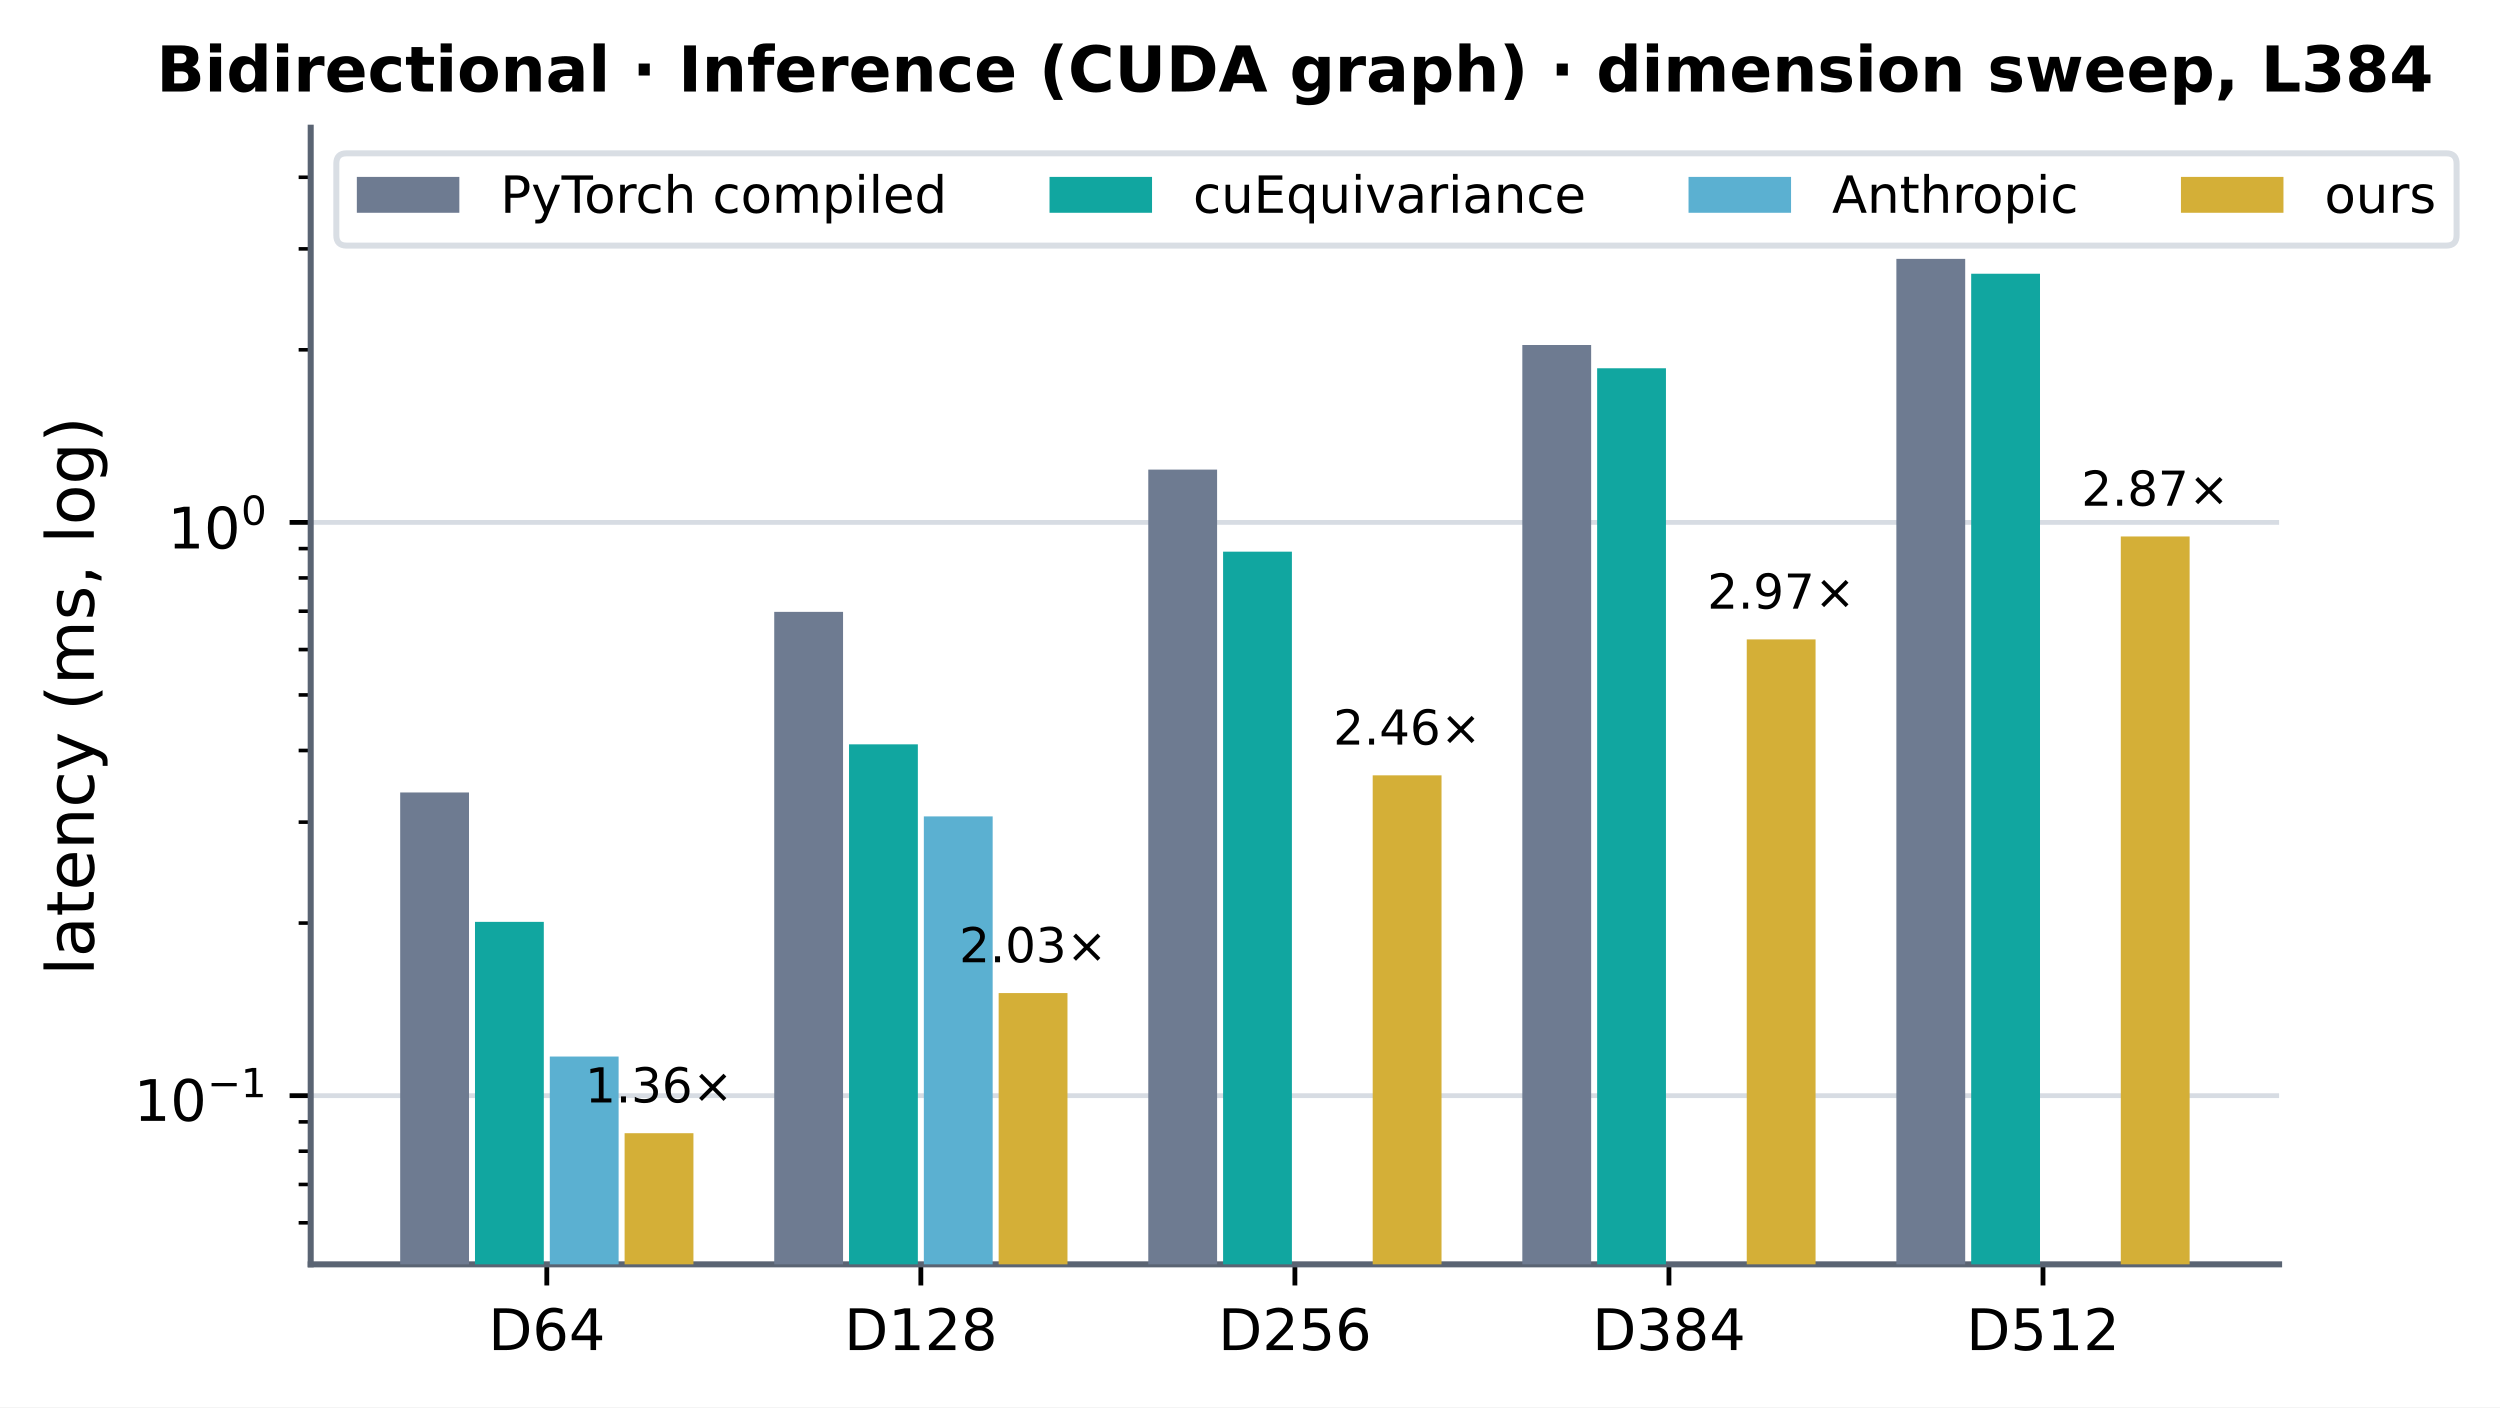
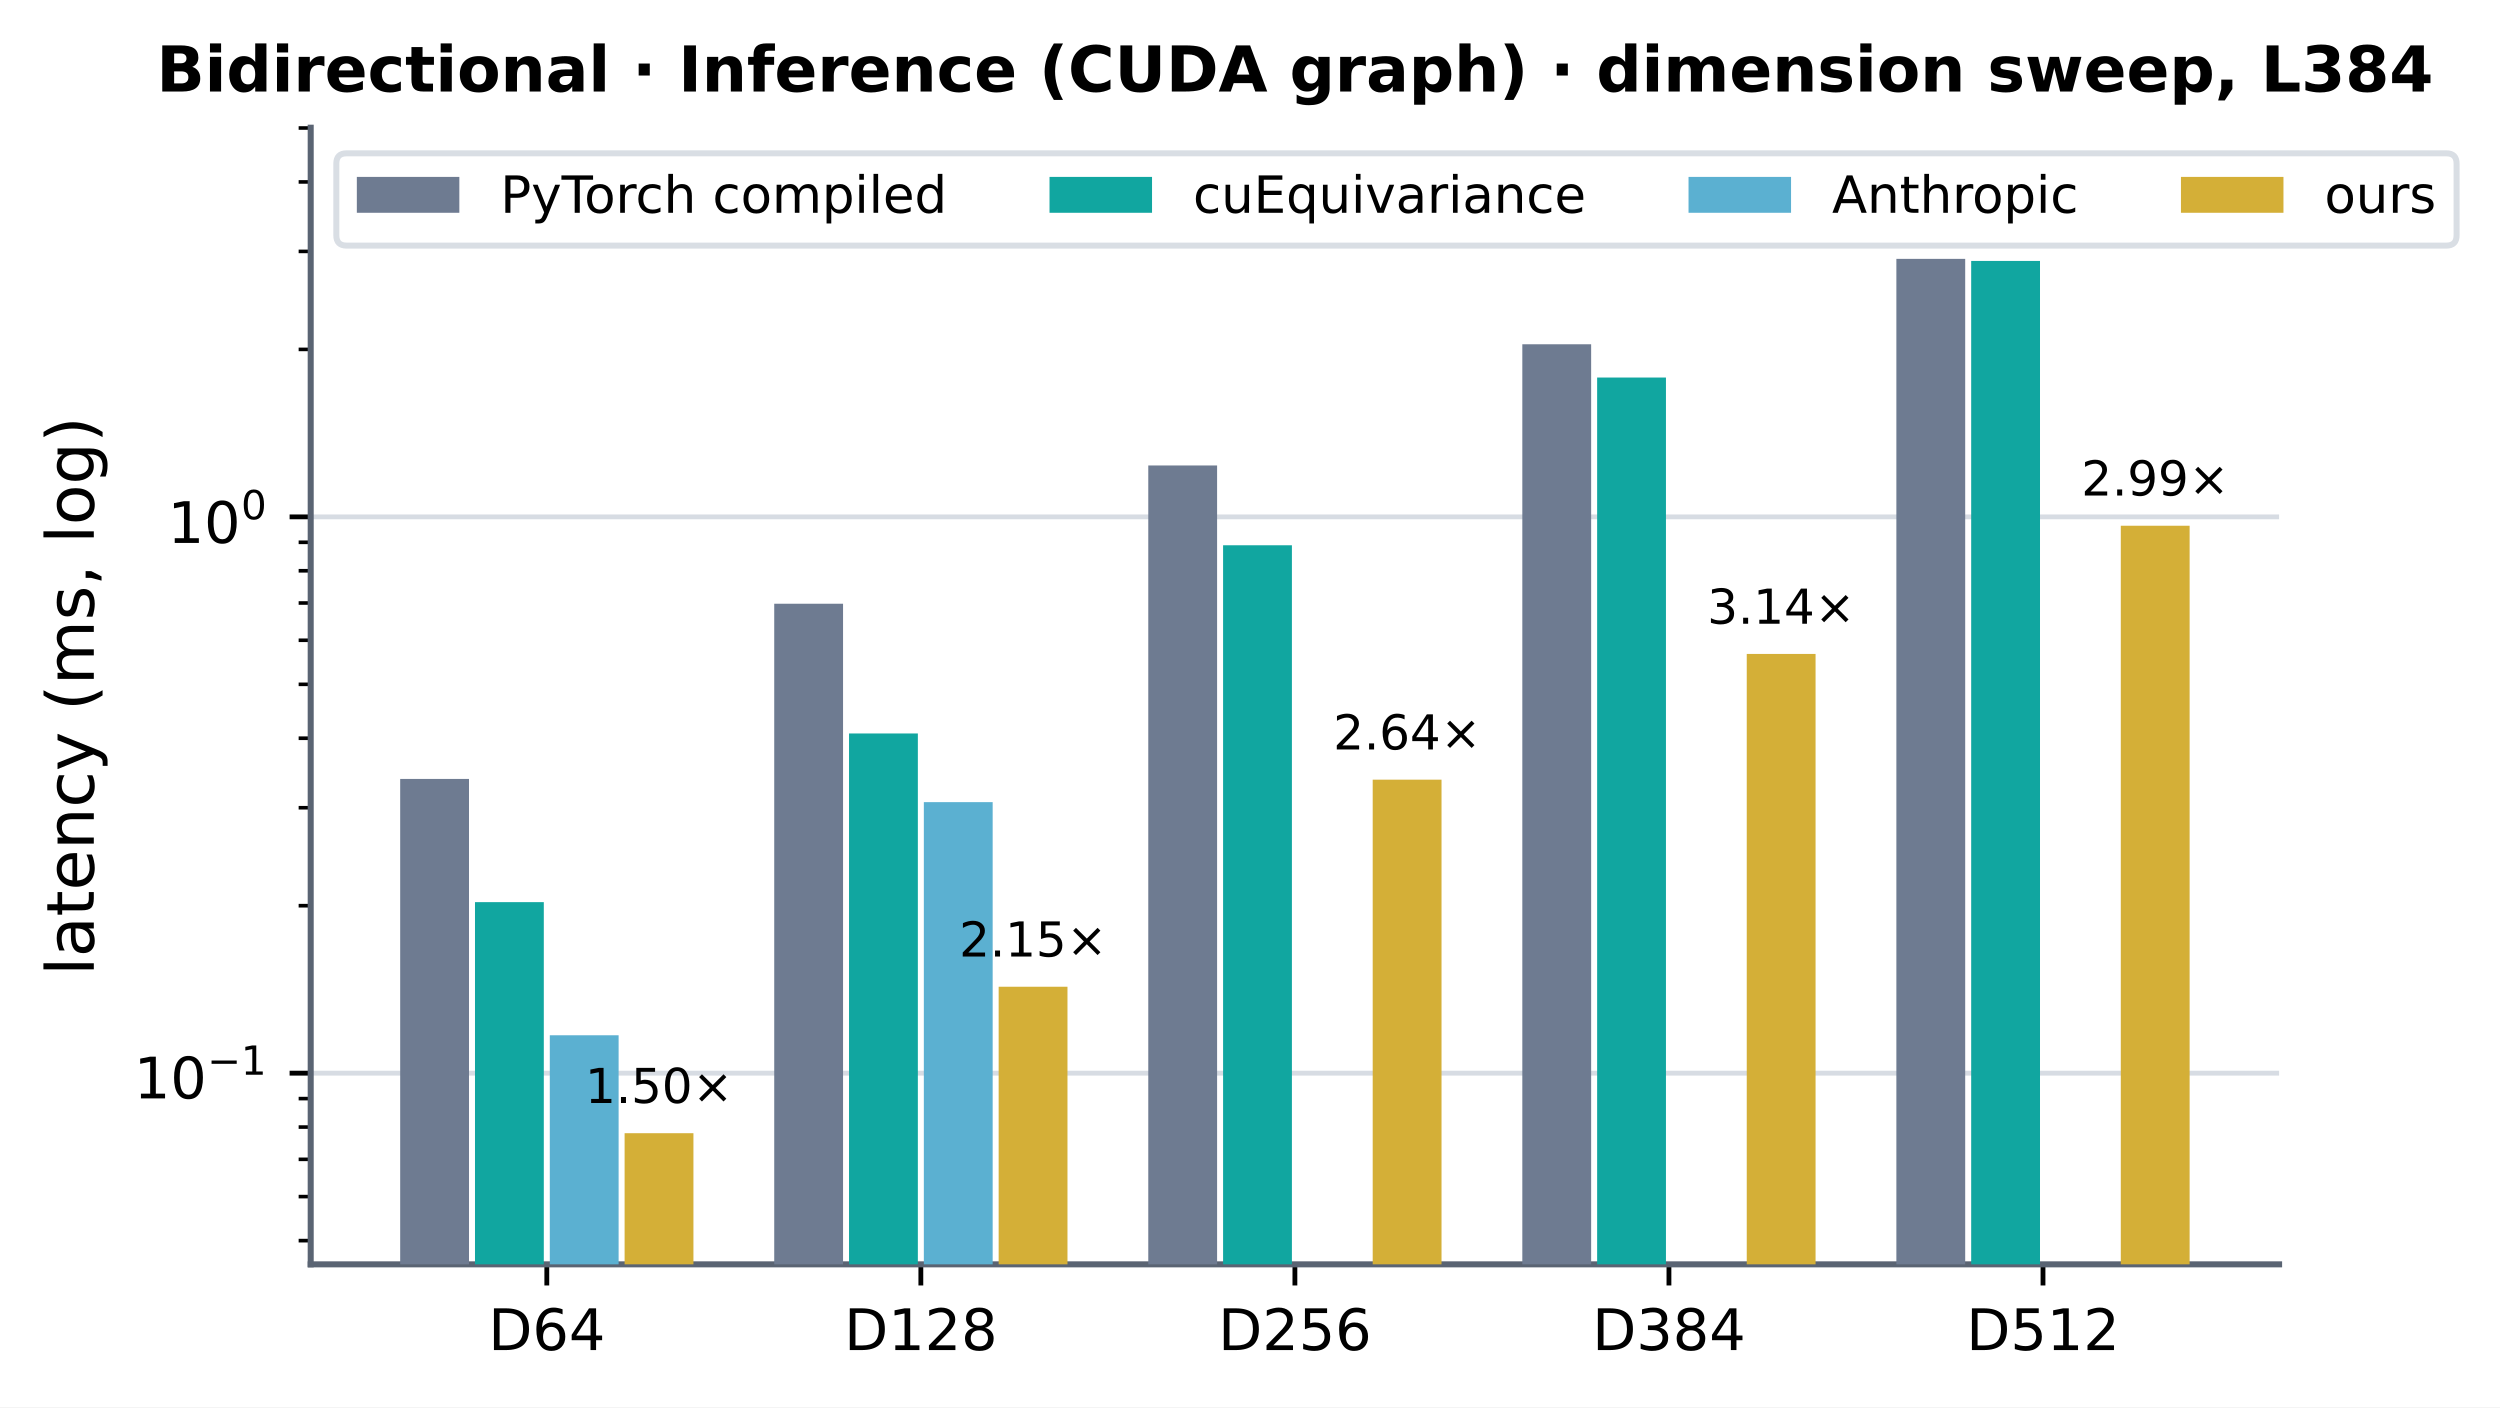
<svg xmlns="http://www.w3.org/2000/svg" xmlns:xlink="http://www.w3.org/1999/xlink" width="414.59pt" height="233.374pt" viewBox="0 0 414.59 233.374" version="1.1">
  <defs>
    <style type="text/css">*{stroke-linejoin: round; stroke-linecap: butt}</style>
  </defs>
  <g id="figure_1">
    <g id="patch_1">
      <path d="M 0 233.374  L 414.59 233.374  L 414.59 0  L 0 0  z " style="fill: #ffffff" />
    </g>
    <g id="axes_1">
      <g id="patch_2">
        <path d="M 51.526 209.674  L 377.956 209.674  L 377.956 21.178  L 51.526 21.178  z " style="fill: #ffffff" />
      </g>
      <g id="matplotlib.axis_1">
        <g id="xtick_1">
          <g id="line2d_1">
            <defs>
-               <path id="m824607fd51" d="M 0 0  L 0 3.5  " style="stroke: #000000; stroke-width: 0.8" />
+               <path id="mfb603cf19a" d="M 0 0  L 0 3.5  " style="stroke: #000000; stroke-width: 0.8" />
            </defs>
            <g>
-               <use xlink:href="#m824607fd51" x="90.68" y="209.674" style="stroke: #000000; stroke-width: 0.8" />
+               <use xlink:href="#mfb603cf19a" x="90.68" y="209.674" style="stroke: #000000; stroke-width: 0.8" />
            </g>
          </g>
          <g id="text_1">
            <text style="font-size: 9.5px; font-family: 'DejaVu Sans', 'Arial', 'Helvetica', sans-serif; text-anchor: middle" x="90.68" y="223.892" transform="rotate(-0 90.6796 223.8921)">D64</text>
          </g>
        </g>
        <g id="xtick_2">
          <g id="line2d_2">
            <g>
-               <use xlink:href="#m824607fd51" x="152.71" y="209.674" style="stroke: #000000; stroke-width: 0.8" />
+               <use xlink:href="#mfb603cf19a" x="152.71" y="209.674" style="stroke: #000000; stroke-width: 0.8" />
            </g>
          </g>
          <g id="text_2">
            <text style="font-size: 9.5px; font-family: 'DejaVu Sans', 'Arial', 'Helvetica', sans-serif; text-anchor: middle" x="152.71" y="223.892" transform="rotate(-0 152.7102 223.8921)">D128</text>
          </g>
        </g>
        <g id="xtick_3">
          <g id="line2d_3">
            <g>
-               <use xlink:href="#m824607fd51" x="214.741" y="209.674" style="stroke: #000000; stroke-width: 0.8" />
+               <use xlink:href="#mfb603cf19a" x="214.741" y="209.674" style="stroke: #000000; stroke-width: 0.8" />
            </g>
          </g>
          <g id="text_3">
            <text style="font-size: 9.5px; font-family: 'DejaVu Sans', 'Arial', 'Helvetica', sans-serif; text-anchor: middle" x="214.741" y="223.892" transform="rotate(-0 214.7409 223.8921)">D256</text>
          </g>
        </g>
        <g id="xtick_4">
          <g id="line2d_4">
            <g>
-               <use xlink:href="#m824607fd51" x="276.771" y="209.674" style="stroke: #000000; stroke-width: 0.8" />
+               <use xlink:href="#mfb603cf19a" x="276.771" y="209.674" style="stroke: #000000; stroke-width: 0.8" />
            </g>
          </g>
          <g id="text_4">
            <text style="font-size: 9.5px; font-family: 'DejaVu Sans', 'Arial', 'Helvetica', sans-serif; text-anchor: middle" x="276.771" y="223.892" transform="rotate(-0 276.7715 223.8921)">D384</text>
          </g>
        </g>
        <g id="xtick_5">
          <g id="line2d_5">
            <g>
-               <use xlink:href="#m824607fd51" x="338.802" y="209.674" style="stroke: #000000; stroke-width: 0.8" />
+               <use xlink:href="#mfb603cf19a" x="338.802" y="209.674" style="stroke: #000000; stroke-width: 0.8" />
            </g>
          </g>
          <g id="text_5">
            <text style="font-size: 9.5px; font-family: 'DejaVu Sans', 'Arial', 'Helvetica', sans-serif; text-anchor: middle" x="338.802" y="223.892" transform="rotate(-0 338.8021 223.8921)">D512</text>
          </g>
        </g>
      </g>
      <g id="matplotlib.axis_2">
        <g id="ytick_1">
          <g id="line2d_6">
-             <path d="M 51.526 181.698  L 377.956 181.698  " clip-path="url(#p0da9bd7d99)" style="fill: none; stroke: #d7dce3; stroke-width: 0.8; stroke-linecap: square" />
+             <path d="M 51.526 177.97  L 377.956 177.97  " clip-path="url(#p66ecdbbc88)" style="fill: none; stroke: #d7dce3; stroke-width: 0.8; stroke-linecap: square" />
          </g>
          <g id="line2d_7">
            <defs>
-               <path id="m4591914084" d="M 0 0  L -3.5 0  " style="stroke: #000000; stroke-width: 0.8" />
+               <path id="mb5b0a50e8d" d="M 0 0  L -3.5 0  " style="stroke: #000000; stroke-width: 0.8" />
            </defs>
            <g>
-               <use xlink:href="#m4591914084" x="51.526" y="181.698" style="stroke: #000000; stroke-width: 0.8" />
+               <use xlink:href="#mb5b0a50e8d" x="51.526" y="177.97" style="stroke: #000000; stroke-width: 0.8" />
            </g>
          </g>
          <g id="text_6">
-             <g transform="translate(22.20086 186.1152)">
+             <g transform="translate(22.20086 182.3872)">
              <text>
                <tspan x="0" y="-0.231" style="font-size: 9.5px; font-family: 'DejaVu Sans'">1</tspan>
                <tspan x="6.044" y="-0.231" style="font-size: 9.5px; font-family: 'DejaVu Sans'">0</tspan>
                <tspan x="12.179" y="-4.155" style="font-size: 6.65px; font-family: 'DejaVu Sans'">−</tspan>
                <tspan x="17.751" y="-4.155" style="font-size: 6.65px; font-family: 'DejaVu Sans'">1</tspan>
              </text>
            </g>
          </g>
        </g>
        <g id="ytick_2">
          <g id="line2d_8">
-             <path d="M 51.526 86.63  L 377.956 86.63  " clip-path="url(#p0da9bd7d99)" style="fill: none; stroke: #d7dce3; stroke-width: 0.8; stroke-linecap: square" />
+             <path d="M 51.526 85.712  L 377.956 85.712  " clip-path="url(#p66ecdbbc88)" style="fill: none; stroke: #d7dce3; stroke-width: 0.8; stroke-linecap: square" />
          </g>
          <g id="line2d_9">
            <g>
-               <use xlink:href="#m4591914084" x="51.526" y="86.63" style="stroke: #000000; stroke-width: 0.8" />
+               <use xlink:href="#mb5b0a50e8d" x="51.526" y="85.712" style="stroke: #000000; stroke-width: 0.8" />
            </g>
          </g>
          <g id="text_7">
-             <g transform="translate(27.80586 91.09498)">
+             <g transform="translate(27.80586 90.17688)">
              <text>
                <tspan x="0" y="-0.144" style="font-size: 9.5px; font-family: 'DejaVu Sans'">1</tspan>
                <tspan x="6.044" y="-0.144" style="font-size: 9.5px; font-family: 'DejaVu Sans'">0</tspan>
                <tspan x="12.179" y="-4.067" style="font-size: 6.65px; font-family: 'DejaVu Sans'">0</tspan>
              </text>
            </g>
          </g>
        </g>
        <g id="ytick_3">
          <g id="line2d_10">
            <defs>
-               <path id="m8c695bf0a3" d="M 0 0  L -2 0  " style="stroke: #000000; stroke-width: 0.6" />
+               <path id="m8371893a73" d="M 0 0  L -2 0  " style="stroke: #000000; stroke-width: 0.6" />
            </defs>
            <g>
-               <use xlink:href="#m8c695bf0a3" x="51.526" y="202.788" style="stroke: #000000; stroke-width: 0.6" />
+               <use xlink:href="#m8371893a73" x="51.526" y="205.742" style="stroke: #000000; stroke-width: 0.6" />
            </g>
          </g>
        </g>
        <g id="ytick_4">
          <g id="line2d_11">
            <g>
-               <use xlink:href="#m8c695bf0a3" x="51.526" y="196.424" style="stroke: #000000; stroke-width: 0.6" />
+               <use xlink:href="#m8371893a73" x="51.526" y="198.437" style="stroke: #000000; stroke-width: 0.6" />
            </g>
          </g>
        </g>
        <g id="ytick_5">
          <g id="line2d_12">
            <g>
-               <use xlink:href="#m8c695bf0a3" x="51.526" y="190.911" style="stroke: #000000; stroke-width: 0.6" />
+               <use xlink:href="#m8371893a73" x="51.526" y="192.261" style="stroke: #000000; stroke-width: 0.6" />
            </g>
          </g>
        </g>
        <g id="ytick_6">
          <g id="line2d_13">
            <g>
-               <use xlink:href="#m8c695bf0a3" x="51.526" y="186.048" style="stroke: #000000; stroke-width: 0.6" />
+               <use xlink:href="#m8371893a73" x="51.526" y="186.91" style="stroke: #000000; stroke-width: 0.6" />
            </g>
          </g>
        </g>
        <g id="ytick_7">
          <g id="line2d_14">
            <g>
-               <use xlink:href="#m8c695bf0a3" x="51.526" y="153.079" style="stroke: #000000; stroke-width: 0.6" />
+               <use xlink:href="#m8371893a73" x="51.526" y="182.191" style="stroke: #000000; stroke-width: 0.6" />
            </g>
          </g>
        </g>
        <g id="ytick_8">
          <g id="line2d_15">
            <g>
-               <use xlink:href="#m8c695bf0a3" x="51.526" y="136.339" style="stroke: #000000; stroke-width: 0.6" />
+               <use xlink:href="#m8371893a73" x="51.526" y="150.197" style="stroke: #000000; stroke-width: 0.6" />
            </g>
          </g>
        </g>
        <g id="ytick_9">
          <g id="line2d_16">
            <g>
-               <use xlink:href="#m8c695bf0a3" x="51.526" y="124.461" style="stroke: #000000; stroke-width: 0.6" />
+               <use xlink:href="#m8371893a73" x="51.526" y="133.952" style="stroke: #000000; stroke-width: 0.6" />
            </g>
          </g>
        </g>
        <g id="ytick_10">
          <g id="line2d_17">
            <g>
-               <use xlink:href="#m8c695bf0a3" x="51.526" y="115.248" style="stroke: #000000; stroke-width: 0.6" />
+               <use xlink:href="#m8371893a73" x="51.526" y="122.425" style="stroke: #000000; stroke-width: 0.6" />
            </g>
          </g>
        </g>
        <g id="ytick_11">
          <g id="line2d_18">
            <g>
-               <use xlink:href="#m8c695bf0a3" x="51.526" y="107.721" style="stroke: #000000; stroke-width: 0.6" />
+               <use xlink:href="#m8371893a73" x="51.526" y="113.484" style="stroke: #000000; stroke-width: 0.6" />
            </g>
          </g>
        </g>
        <g id="ytick_12">
          <g id="line2d_19">
            <g>
-               <use xlink:href="#m8c695bf0a3" x="51.526" y="101.356" style="stroke: #000000; stroke-width: 0.6" />
+               <use xlink:href="#m8371893a73" x="51.526" y="106.179" style="stroke: #000000; stroke-width: 0.6" />
            </g>
          </g>
        </g>
        <g id="ytick_13">
          <g id="line2d_20">
            <g>
-               <use xlink:href="#m8c695bf0a3" x="51.526" y="95.843" style="stroke: #000000; stroke-width: 0.6" />
+               <use xlink:href="#m8371893a73" x="51.526" y="100.003" style="stroke: #000000; stroke-width: 0.6" />
            </g>
          </g>
        </g>
        <g id="ytick_14">
          <g id="line2d_21">
            <g>
-               <use xlink:href="#m8c695bf0a3" x="51.526" y="90.98" style="stroke: #000000; stroke-width: 0.6" />
+               <use xlink:href="#m8371893a73" x="51.526" y="94.653" style="stroke: #000000; stroke-width: 0.6" />
            </g>
          </g>
        </g>
        <g id="ytick_15">
          <g id="line2d_22">
            <g>
-               <use xlink:href="#m8c695bf0a3" x="51.526" y="58.012" style="stroke: #000000; stroke-width: 0.6" />
+               <use xlink:href="#m8371893a73" x="51.526" y="89.933" style="stroke: #000000; stroke-width: 0.6" />
            </g>
          </g>
        </g>
        <g id="ytick_16">
          <g id="line2d_23">
            <g>
-               <use xlink:href="#m8c695bf0a3" x="51.526" y="41.271" style="stroke: #000000; stroke-width: 0.6" />
+               <use xlink:href="#m8371893a73" x="51.526" y="57.94" style="stroke: #000000; stroke-width: 0.6" />
            </g>
          </g>
        </g>
        <g id="ytick_17">
          <g id="line2d_24">
            <g>
-               <use xlink:href="#m8c695bf0a3" x="51.526" y="29.393" style="stroke: #000000; stroke-width: 0.6" />
+               <use xlink:href="#m8371893a73" x="51.526" y="41.694" style="stroke: #000000; stroke-width: 0.6" />
+             </g>
+           </g>
+         </g>
+         <g id="ytick_18">
+           <g id="line2d_25">
+             <g>
+               <use xlink:href="#m8371893a73" x="51.526" y="30.167" style="stroke: #000000; stroke-width: 0.6" />
+             </g>
+           </g>
+         </g>
+         <g id="ytick_19">
+           <g id="line2d_26">
+             <g>
+               <use xlink:href="#m8371893a73" x="51.526" y="21.226" style="stroke: #000000; stroke-width: 0.6" />
            </g>
          </g>
        </g>
        <g id="text_8">
          <text style="font-size: 11px; font-family: 'DejaVu Sans', 'Arial', 'Helvetica', sans-serif; text-anchor: middle" x="15.558" y="115.426" transform="rotate(-90 15.55828 115.4264)">latency (ms, log)</text>
        </g>
      </g>
      <g id="patch_3">
        <path d="M 51.526 209.674  L 51.526 21.178  " style="fill: none; stroke: #5a6473; stroke-linejoin: miter; stroke-linecap: square" />
      </g>
      <g id="patch_4">
        <path d="M 51.526 209.674  L 377.956 209.674  " style="fill: none; stroke: #5a6473; stroke-linejoin: miter; stroke-linecap: square" />
      </g>
      <g id="patch_5">
-         <path d="M 66.364 95154.391  L 77.777 95154.391  L 77.777 131.415  L 66.364 131.415  z " clip-path="url(#p0da9bd7d99)" style="fill: #6e7b91" />
+         <path d="M 66.364 92343.533  L 77.777 92343.533  L 77.777 129.173  L 66.364 129.173  z " clip-path="url(#p66ecdbbc88)" style="fill: #6e7b91" />
      </g>
      <g id="patch_6">
-         <path d="M 128.394 95154.391  L 139.808 95154.391  L 139.808 101.474  L 128.394 101.474  z " clip-path="url(#p0da9bd7d99)" style="fill: #6e7b91" />
+         <path d="M 128.394 92343.533  L 139.808 92343.533  L 139.808 100.117  L 128.394 100.117  z " clip-path="url(#p66ecdbbc88)" style="fill: #6e7b91" />
      </g>
      <g id="patch_7">
-         <path d="M 190.425 95154.391  L 201.838 95154.391  L 201.838 77.882  L 190.425 77.882  z " clip-path="url(#p0da9bd7d99)" style="fill: #6e7b91" />
+         <path d="M 190.425 92343.533  L 201.838 92343.533  L 201.838 77.19  L 190.425 77.19  z " clip-path="url(#p66ecdbbc88)" style="fill: #6e7b91" />
      </g>
      <g id="patch_8">
-         <path d="M 252.455 95154.391  L 263.869 95154.391  L 263.869 57.214  L 252.455 57.214  z " clip-path="url(#p0da9bd7d99)" style="fill: #6e7b91" />
+         <path d="M 252.455 92343.533  L 263.869 92343.533  L 263.869 57.087  L 252.455 57.087  z " clip-path="url(#p66ecdbbc88)" style="fill: #6e7b91" />
      </g>
      <g id="patch_9">
-         <path d="M 314.486 95154.391  L 325.9 95154.391  L 325.9 42.928  L 314.486 42.928  z " clip-path="url(#p0da9bd7d99)" style="fill: #6e7b91" />
+         <path d="M 314.486 92343.533  L 325.9 92343.533  L 325.9 42.928  L 314.486 42.928  z " clip-path="url(#p66ecdbbc88)" style="fill: #6e7b91" />
      </g>
      <g id="patch_10">
-         <path d="M 78.77 95154.391  L 90.183 95154.391  L 90.183 152.874  L 78.77 152.874  z " clip-path="url(#p0da9bd7d99)" style="fill: #11a6a0" />
+         <path d="M 78.77 92343.533  L 90.183 92343.533  L 90.183 149.601  L 78.77 149.601  z " clip-path="url(#p66ecdbbc88)" style="fill: #11a6a0" />
      </g>
      <g id="patch_11">
-         <path d="M 140.8 95154.391  L 152.214 95154.391  L 152.214 123.442  L 140.8 123.442  z " clip-path="url(#p0da9bd7d99)" style="fill: #11a6a0" />
+         <path d="M 140.8 92343.533  L 152.214 92343.533  L 152.214 121.632  L 140.8 121.632  z " clip-path="url(#p66ecdbbc88)" style="fill: #11a6a0" />
      </g>
      <g id="patch_12">
-         <path d="M 202.831 95154.391  L 214.245 95154.391  L 214.245 91.488  L 202.831 91.488  z " clip-path="url(#p0da9bd7d99)" style="fill: #11a6a0" />
+         <path d="M 202.831 92343.533  L 214.245 92343.533  L 214.245 90.426  L 202.831 90.426  z " clip-path="url(#p66ecdbbc88)" style="fill: #11a6a0" />
      </g>
      <g id="patch_13">
-         <path d="M 264.862 95154.391  L 276.275 95154.391  L 276.275 61.075  L 264.862 61.075  z " clip-path="url(#p0da9bd7d99)" style="fill: #11a6a0" />
+         <path d="M 264.862 92343.533  L 276.275 92343.533  L 276.275 62.609  L 264.862 62.609  z " clip-path="url(#p66ecdbbc88)" style="fill: #11a6a0" />
      </g>
      <g id="patch_14">
-         <path d="M 326.892 95154.391  L 338.306 95154.391  L 338.306 45.392  L 326.892 45.392  z " clip-path="url(#p0da9bd7d99)" style="fill: #11a6a0" />
+         <path d="M 326.892 92343.533  L 338.306 92343.533  L 338.306 43.274  L 326.892 43.274  z " clip-path="url(#p66ecdbbc88)" style="fill: #11a6a0" />
      </g>
      <g id="patch_15">
-         <path d="M 91.176 95154.391  L 102.589 95154.391  L 102.589 175.215  L 91.176 175.215  z " clip-path="url(#p0da9bd7d99)" style="fill: #5bb0d1" />
+         <path d="M 91.176 92343.533  L 102.589 92343.533  L 102.589 171.679  L 91.176 171.679  z " clip-path="url(#p66ecdbbc88)" style="fill: #5bb0d1" />
      </g>
      <g id="patch_16">
-         <path d="M 153.206 95154.391  L 164.62 95154.391  L 164.62 135.387  L 153.206 135.387  z " clip-path="url(#p0da9bd7d99)" style="fill: #5bb0d1" />
+         <path d="M 153.206 92343.533  L 164.62 92343.533  L 164.62 133.027  L 153.206 133.027  z " clip-path="url(#p66ecdbbc88)" style="fill: #5bb0d1" />
      </g>
      <g id="patch_17">
-         <path d="M 103.582 95154.391  L 114.996 95154.391  L 114.996 187.925  L 103.582 187.925  z " clip-path="url(#p0da9bd7d99)" style="fill: #d4af37" />
+         <path d="M 103.582 92343.533  L 114.996 92343.533  L 114.996 187.925  L 103.582 187.925  z " clip-path="url(#p66ecdbbc88)" style="fill: #d4af37" />
      </g>
      <g id="patch_18">
-         <path d="M 165.613 95154.391  L 177.026 95154.391  L 177.026 164.683  L 165.613 164.683  z " clip-path="url(#p0da9bd7d99)" style="fill: #d4af37" />
+         <path d="M 165.613 92343.533  L 177.026 92343.533  L 177.026 163.639  L 165.613 163.639  z " clip-path="url(#p66ecdbbc88)" style="fill: #d4af37" />
      </g>
      <g id="patch_19">
-         <path d="M 227.643 95154.391  L 239.057 95154.391  L 239.057 128.583  L 227.643 128.583  z " clip-path="url(#p0da9bd7d99)" style="fill: #d4af37" />
+         <path d="M 227.643 92343.533  L 239.057 92343.533  L 239.057 129.292  L 227.643 129.292  z " clip-path="url(#p66ecdbbc88)" style="fill: #d4af37" />
      </g>
      <g id="patch_20">
-         <path d="M 289.674 95154.391  L 301.087 95154.391  L 301.087 106.035  L 289.674 106.035  z " clip-path="url(#p0da9bd7d99)" style="fill: #d4af37" />
+         <path d="M 289.674 92343.533  L 301.087 92343.533  L 301.087 108.446  L 289.674 108.446  z " clip-path="url(#p66ecdbbc88)" style="fill: #d4af37" />
      </g>
      <g id="patch_21">
-         <path d="M 351.704 95154.391  L 363.118 95154.391  L 363.118 88.966  L 351.704 88.966  z " clip-path="url(#p0da9bd7d99)" style="fill: #d4af37" />
+         <path d="M 351.704 92343.533  L 363.118 92343.533  L 363.118 87.181  L 351.704 87.181  z " clip-path="url(#p66ecdbbc88)" style="fill: #d4af37" />
      </g>
      <g id="text_9">
        <text style="font-weight: 700; font-size: 10.5px; font-family: 'DejaVu Sans', 'Arial', 'Helvetica', sans-serif; text-anchor: middle" x="214.741" y="15.178" transform="rotate(-0 214.7409 15.17836)">Bidirectional · Inference (CUDA graph) · dimension sweep, L384</text>
      </g>
      <g id="text_10">
-         <text style="font-size: 8px; font-family: 'DejaVu Sans', 'Arial', 'Helvetica', sans-serif; text-anchor: middle" x="109.289" y="182.825" transform="rotate(-0 109.2888 182.8254)">1.36×</text>
+         <text style="font-size: 8px; font-family: 'DejaVu Sans', 'Arial', 'Helvetica', sans-serif; text-anchor: middle" x="109.289" y="182.919" transform="rotate(-0 109.2888 182.9193)">1.50×</text>
      </g>
      <g id="text_11">
-         <text style="font-size: 8px; font-family: 'DejaVu Sans', 'Arial', 'Helvetica', sans-serif; text-anchor: middle" x="171.319" y="159.583" transform="rotate(-0 171.3194 159.5834)">2.03×</text>
+         <text style="font-size: 8px; font-family: 'DejaVu Sans', 'Arial', 'Helvetica', sans-serif; text-anchor: middle" x="171.319" y="158.633" transform="rotate(-0 171.3194 158.6333)">2.15×</text>
      </g>
      <g id="text_12">
-         <text style="font-size: 8px; font-family: 'DejaVu Sans', 'Arial', 'Helvetica', sans-serif; text-anchor: middle" x="233.35" y="123.483" transform="rotate(-0 233.35 123.4832)">2.46×</text>
+         <text style="font-size: 8px; font-family: 'DejaVu Sans', 'Arial', 'Helvetica', sans-serif; text-anchor: middle" x="233.35" y="124.286" transform="rotate(-0 233.35 124.2862)">2.64×</text>
      </g>
      <g id="text_13">
-         <text style="font-size: 8px; font-family: 'DejaVu Sans', 'Arial', 'Helvetica', sans-serif; text-anchor: middle" x="295.381" y="100.936" transform="rotate(-0 295.3807 100.9358)">2.97×</text>
+         <text style="font-size: 8px; font-family: 'DejaVu Sans', 'Arial', 'Helvetica', sans-serif; text-anchor: middle" x="295.381" y="103.44" transform="rotate(-0 295.3807 103.4403)">3.14×</text>
      </g>
      <g id="text_14">
-         <text style="font-size: 8px; font-family: 'DejaVu Sans', 'Arial', 'Helvetica', sans-serif; text-anchor: middle" x="357.411" y="83.866" transform="rotate(-0 357.4113 83.86622)">2.87×</text>
+         <text style="font-size: 8px; font-family: 'DejaVu Sans', 'Arial', 'Helvetica', sans-serif; text-anchor: middle" x="357.411" y="82.175" transform="rotate(-0 357.4113 82.17542)">2.99×</text>
      </g>
      <g id="legend_1">
        <g id="patch_22">
          <path d="M 57.476 40.729  L 405.69 40.729  Q 407.39 40.729 407.39 39.029  L 407.39 27.128  Q 407.39 25.428 405.69 25.428  L 57.476 25.428  Q 55.776 25.428 55.776 27.128  L 55.776 39.029  Q 55.776 40.729 57.476 40.729  z " style="fill: #ffffff; opacity: 0.95; stroke: #d7dce3; stroke-linejoin: miter" />
        </g>
        <g id="patch_23">
          <path d="M 59.176 35.287  L 76.176 35.287  L 76.176 29.337  L 59.176 29.337  z " style="fill: #6e7b91" />
        </g>
        <g id="text_15">
          <text style="font-size: 8.5px; font-family: 'DejaVu Sans', 'Arial', 'Helvetica', sans-serif; text-anchor: start" x="82.976" y="35.287" transform="rotate(-0 82.97586 35.28703)">PyTorch compiled</text>
        </g>
        <g id="patch_24">
          <path d="M 174.049 35.287  L 191.049 35.287  L 191.049 29.337  L 174.049 29.337  z " style="fill: #11a6a0" />
        </g>
        <g id="text_16">
          <text style="font-size: 8.5px; font-family: 'DejaVu Sans', 'Arial', 'Helvetica', sans-serif; text-anchor: start" x="197.849" y="35.287" transform="rotate(-0 197.8494 35.28703)">cuEquivariance</text>
        </g>
        <g id="patch_25">
          <path d="M 280.02 35.287  L 297.02 35.287  L 297.02 29.337  L 280.02 29.337  z " style="fill: #5bb0d1" />
        </g>
        <g id="text_17">
          <text style="font-size: 8.5px; font-family: 'DejaVu Sans', 'Arial', 'Helvetica', sans-serif; text-anchor: start" x="303.82" y="35.287" transform="rotate(-0 303.8205 35.28703)">Anthropic</text>
        </g>
        <g id="patch_26">
          <path d="M 361.68 35.287  L 378.68 35.287  L 378.68 29.337  L 361.68 29.337  z " style="fill: #d4af37" />
        </g>
        <g id="text_18">
          <text style="font-size: 8.5px; font-family: 'DejaVu Sans', 'Arial', 'Helvetica', sans-serif; text-anchor: start" x="385.48" y="35.287" transform="rotate(-0 385.4802 35.28703)">ours</text>
        </g>
      </g>
    </g>
  </g>
  <defs>
-     <clipPath id="p0da9bd7d99">
+     <clipPath id="p66ecdbbc88">
      <rect x="51.526" y="21.178" width="326.43" height="188.496" />
    </clipPath>
  </defs>
</svg>
